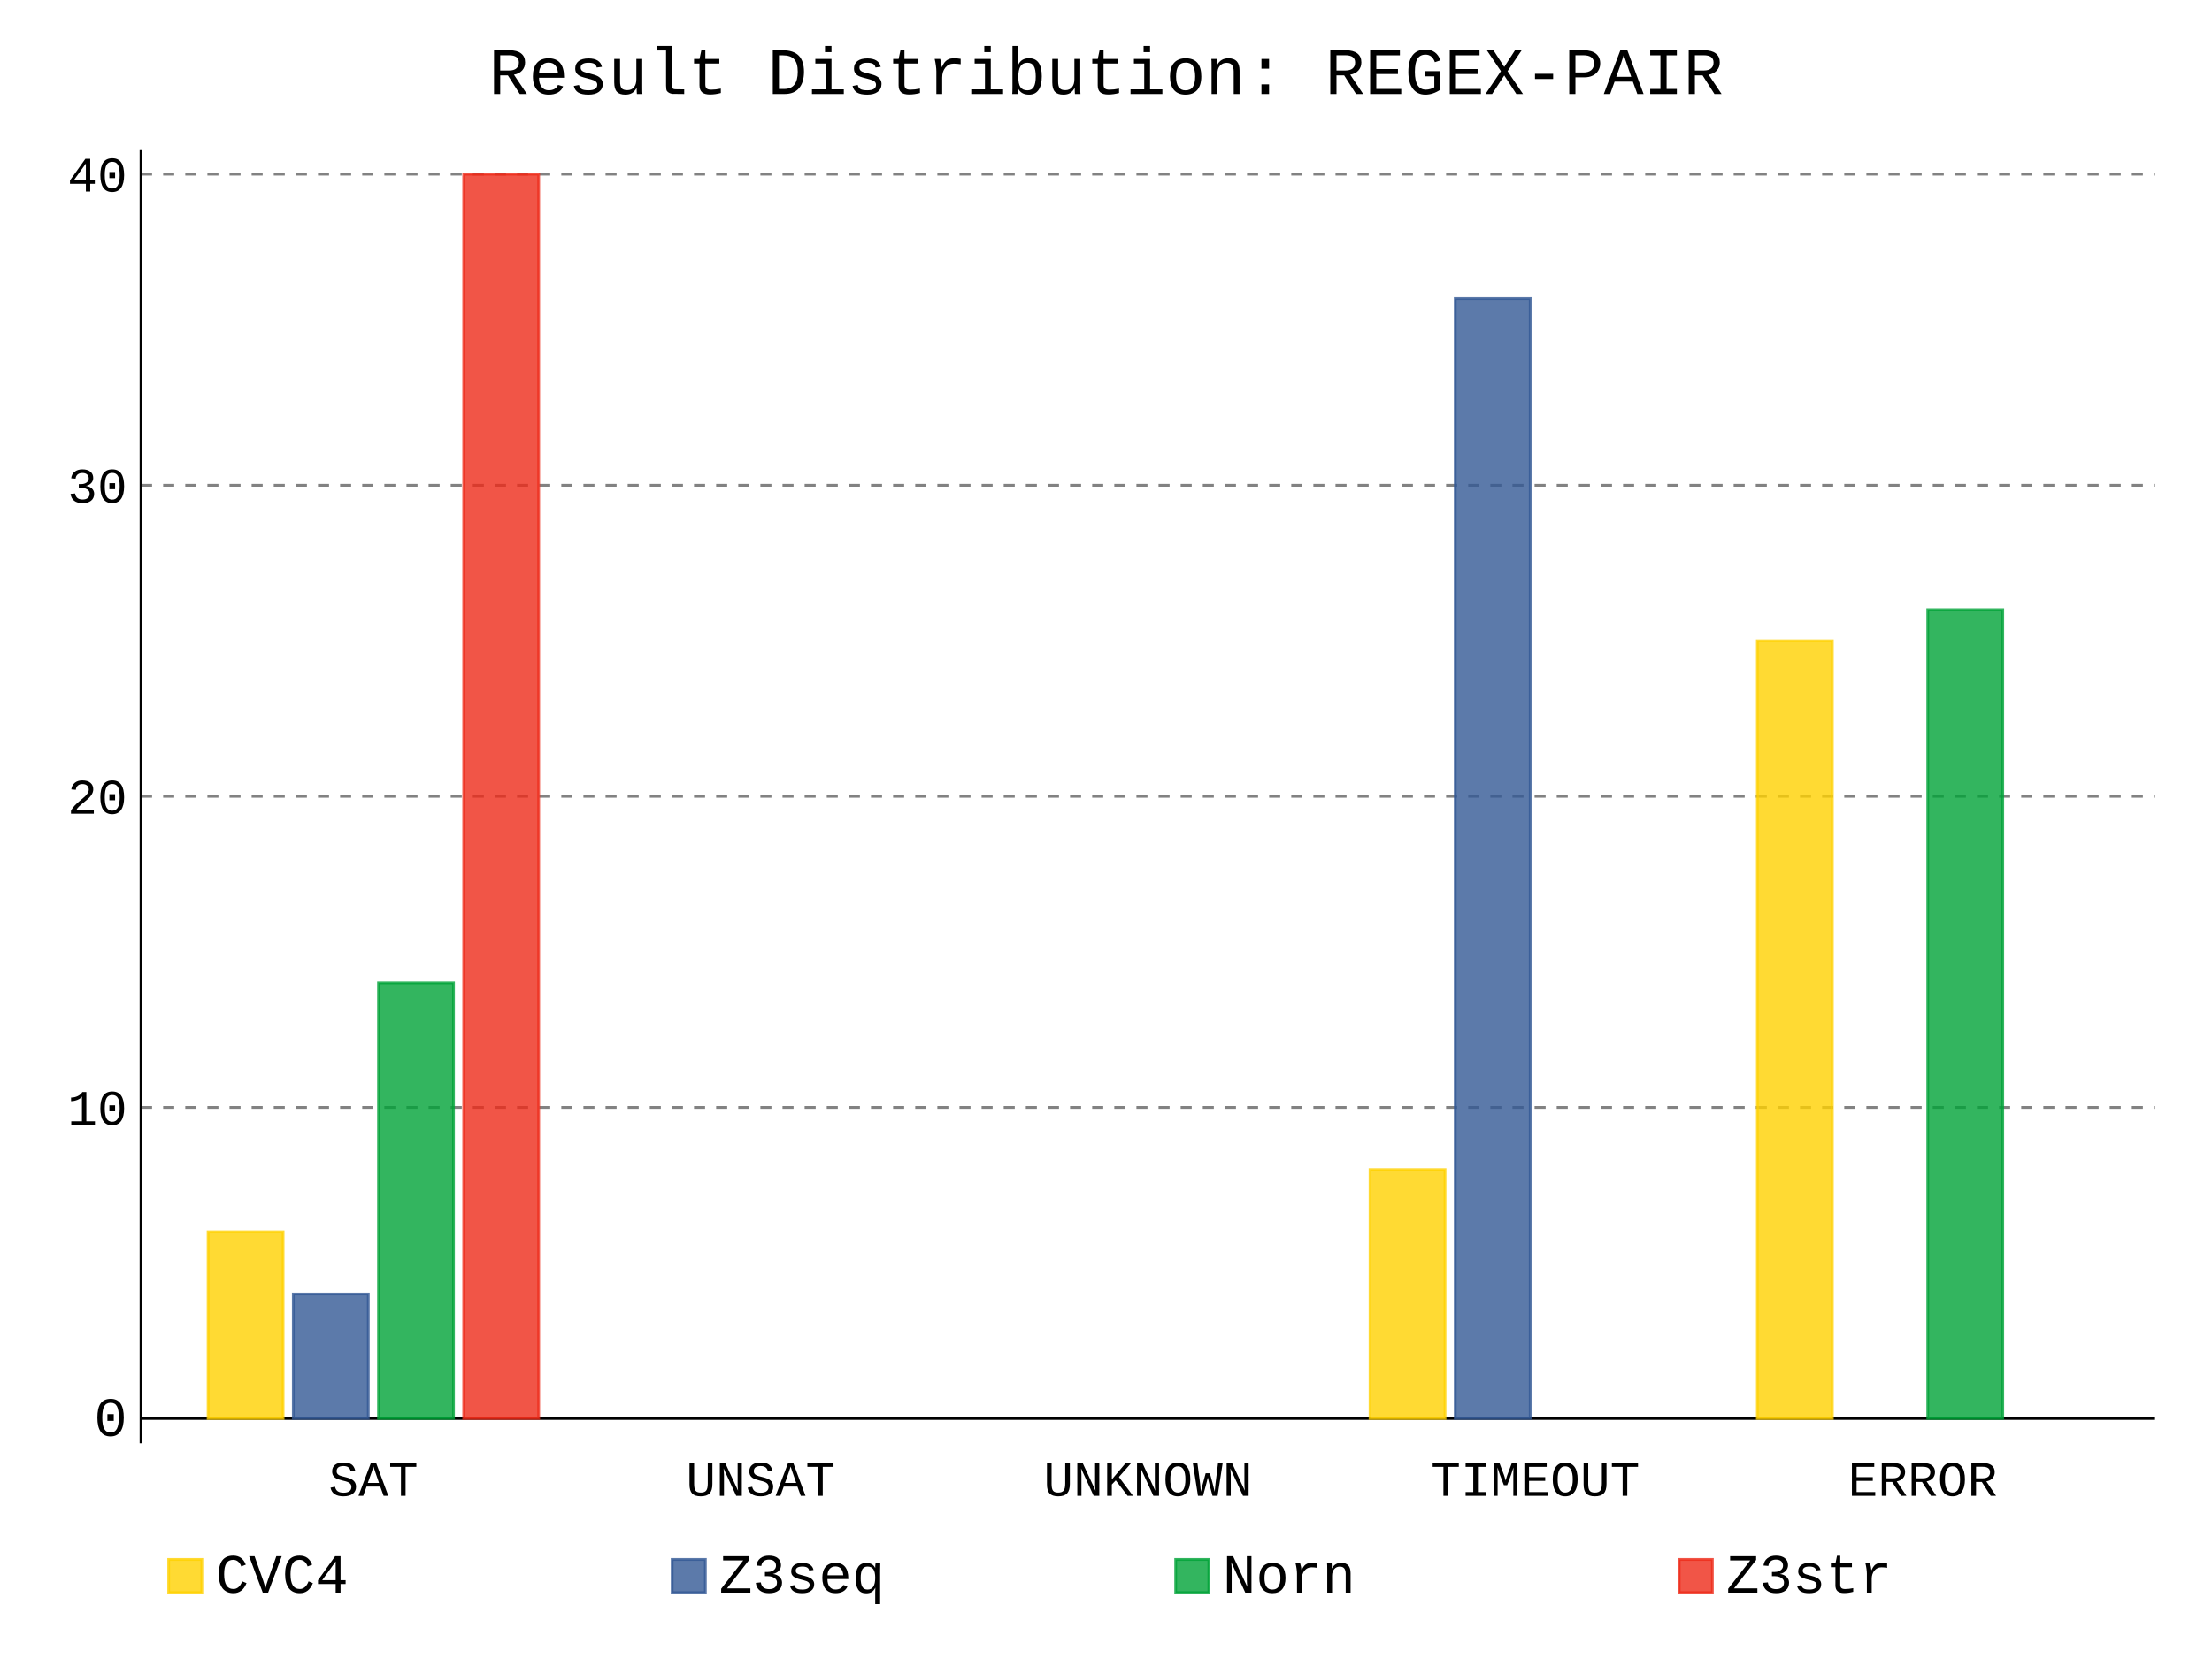
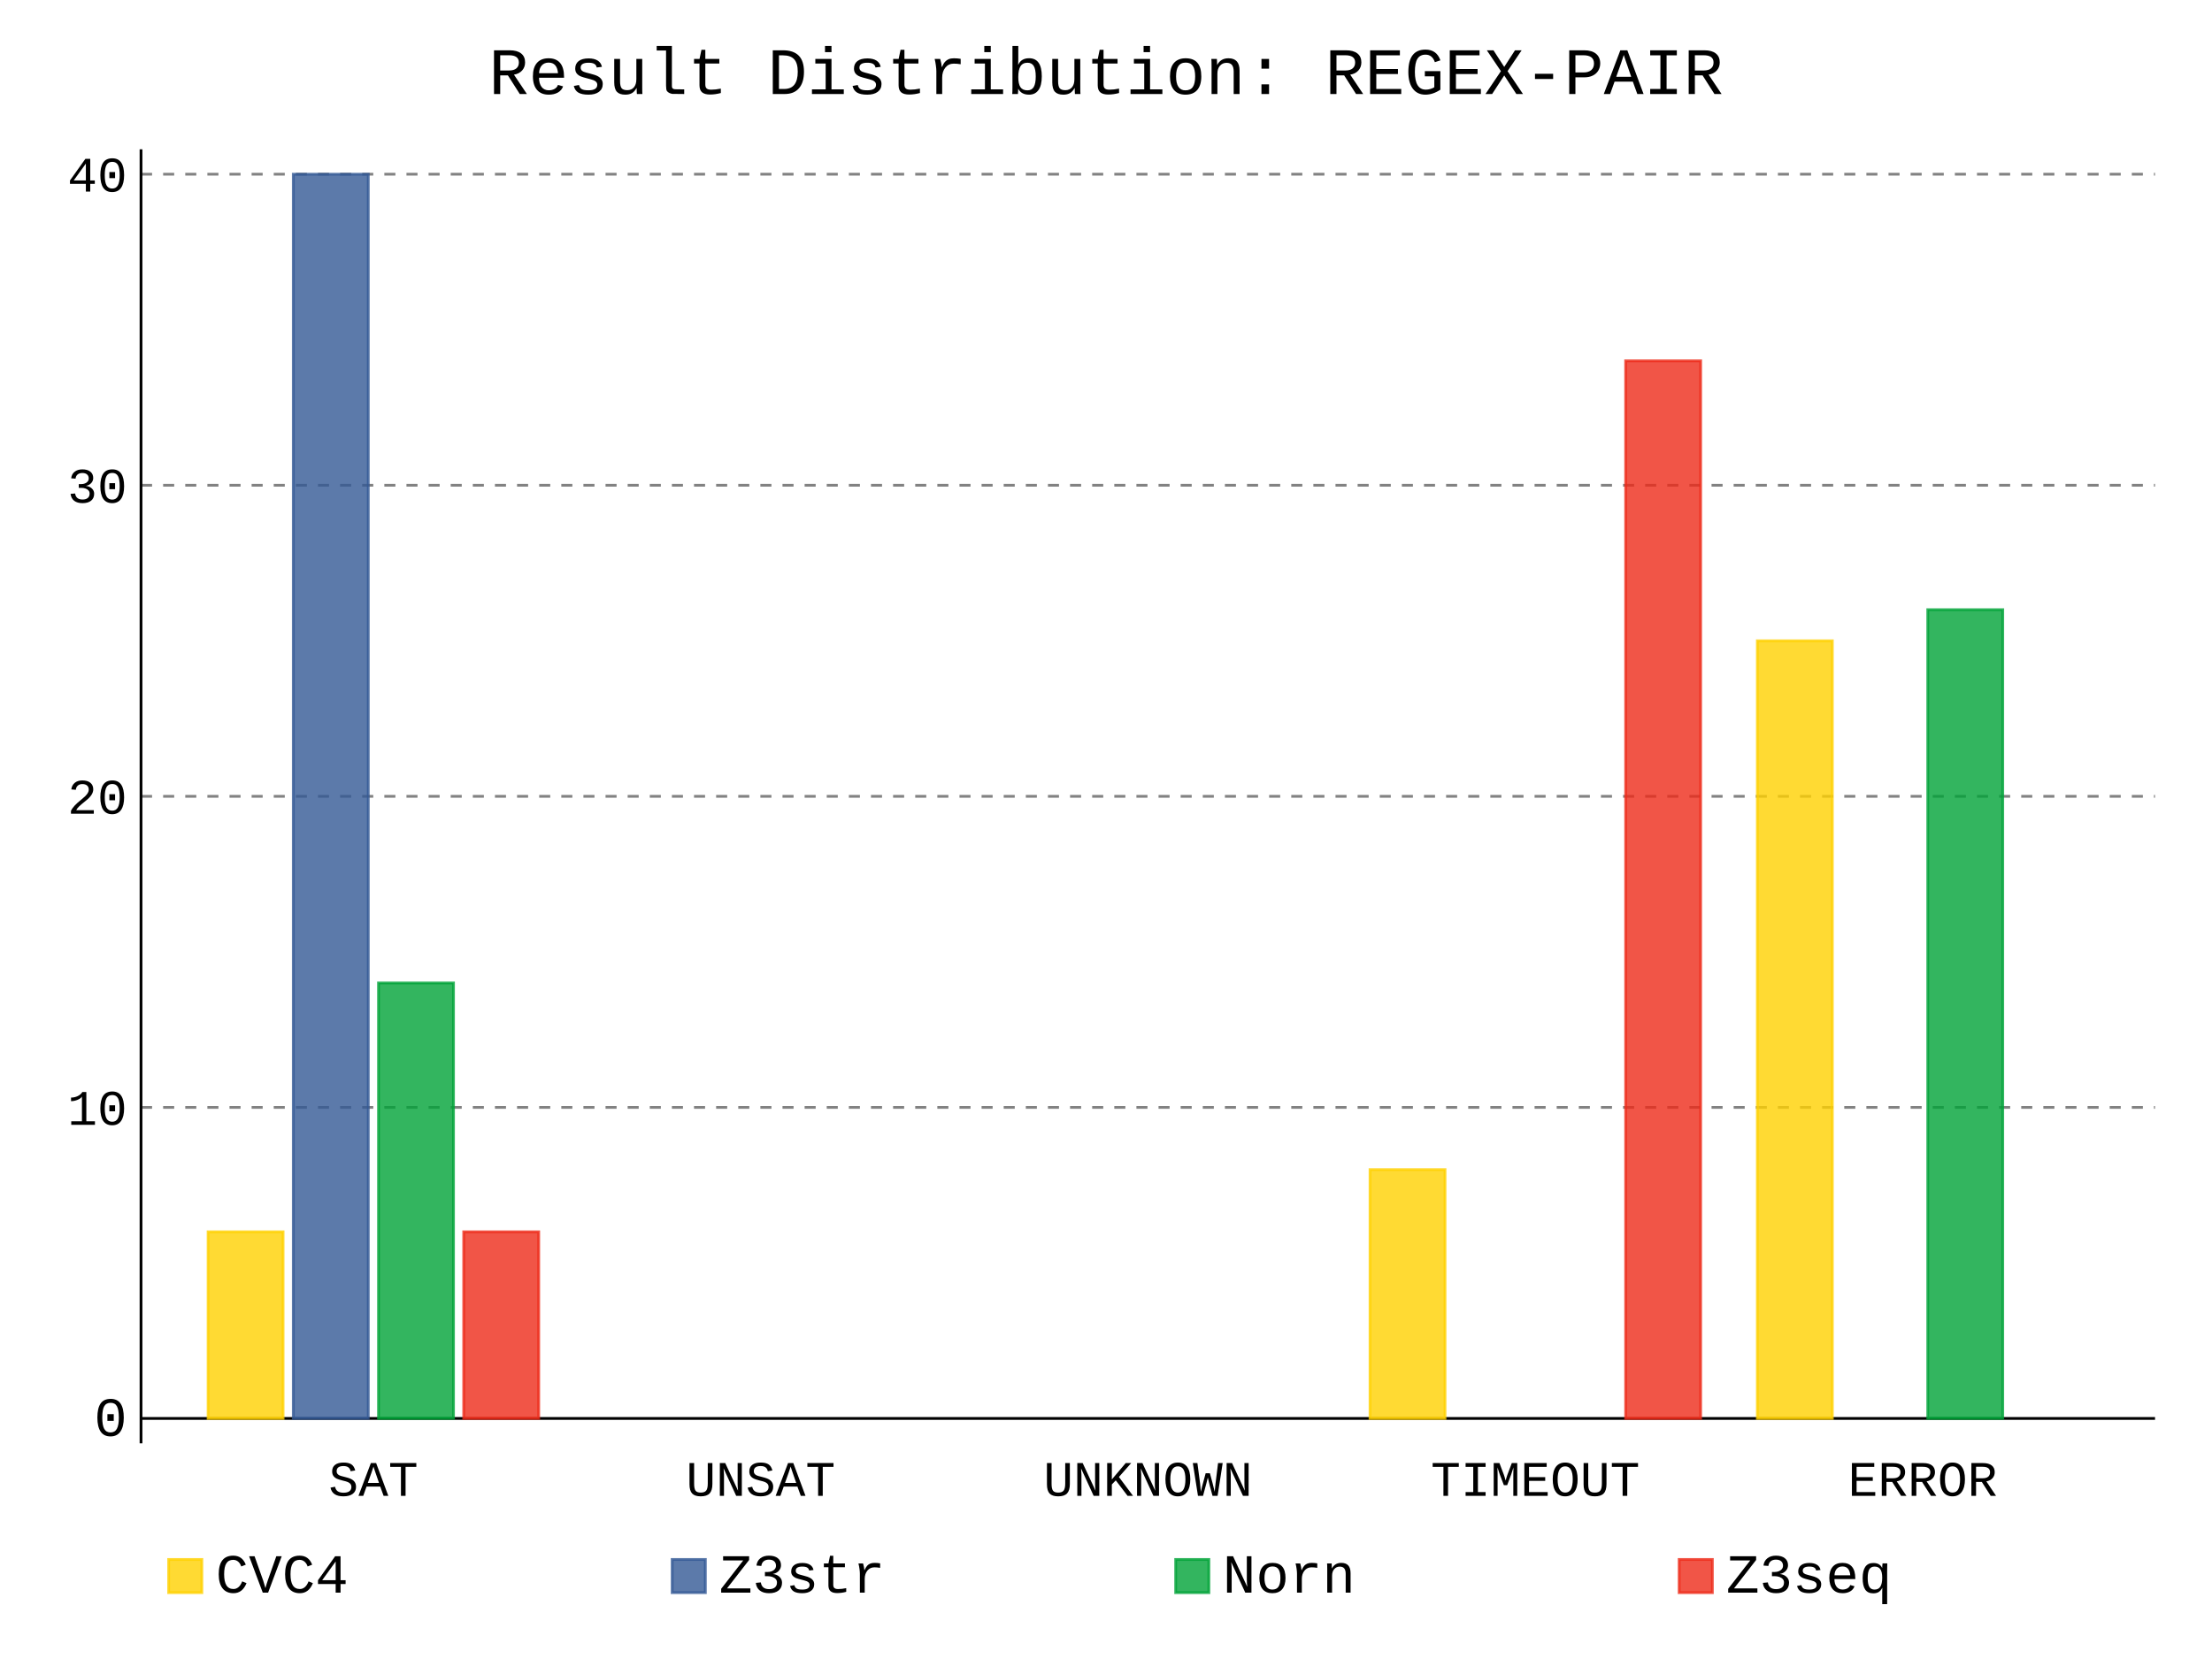
- <svg xmlns="http://www.w3.org/2000/svg" id="chart-c25efb6e-956b-4ce7-bb6e-ae65a8109711" class="pygal-chart" viewBox="0 0 800 600">
+ <svg xmlns="http://www.w3.org/2000/svg" id="chart-9fdc6412-c07b-40eb-9df8-2861e3214096" class="pygal-chart" viewBox="0 0 800 600">
  <defs>
-     <style type="text/css">#chart-c25efb6e-956b-4ce7-bb6e-ae65a8109711{-webkit-user-select:none;-webkit-font-smoothing:antialiased;font-family:Consolas,"Liberation Mono",Menlo,Courier,monospace}#chart-c25efb6e-956b-4ce7-bb6e-ae65a8109711 .title{font-family:Consolas,"Liberation Mono",Menlo,Courier,monospace;font-size:24px}#chart-c25efb6e-956b-4ce7-bb6e-ae65a8109711 .legends .legend text{font-family:Consolas,"Liberation Mono",Menlo,Courier,monospace;font-size:20px}#chart-c25efb6e-956b-4ce7-bb6e-ae65a8109711 .axis text{font-family:Consolas,"Liberation Mono",Menlo,Courier,monospace;font-size:18px}#chart-c25efb6e-956b-4ce7-bb6e-ae65a8109711 .axis text.major{font-family:Consolas,"Liberation Mono",Menlo,Courier,monospace;font-size:20px}#chart-c25efb6e-956b-4ce7-bb6e-ae65a8109711 .text-overlay text.value{font-family:Consolas,"Liberation Mono",Menlo,Courier,monospace;font-size:22px}#chart-c25efb6e-956b-4ce7-bb6e-ae65a8109711 .text-overlay text.label{font-family:Consolas,"Liberation Mono",Menlo,Courier,monospace;font-size:20px}#chart-c25efb6e-956b-4ce7-bb6e-ae65a8109711 .tooltip{font-family:Consolas,"Liberation Mono",Menlo,Courier,monospace;font-size:20px}#chart-c25efb6e-956b-4ce7-bb6e-ae65a8109711 text.no_data{font-family:Consolas,"Liberation Mono",Menlo,Courier,monospace;font-size:64px}
- #chart-c25efb6e-956b-4ce7-bb6e-ae65a8109711{background-color:#FFFFFF}#chart-c25efb6e-956b-4ce7-bb6e-ae65a8109711 path,#chart-c25efb6e-956b-4ce7-bb6e-ae65a8109711 line,#chart-c25efb6e-956b-4ce7-bb6e-ae65a8109711 rect,#chart-c25efb6e-956b-4ce7-bb6e-ae65a8109711 circle{-webkit-transition:100ms;-moz-transition:100ms;transition:100ms}#chart-c25efb6e-956b-4ce7-bb6e-ae65a8109711 .graph &gt; .background{fill:#FFFFFF}#chart-c25efb6e-956b-4ce7-bb6e-ae65a8109711 .plot &gt; .background{fill:#FFFFFF}#chart-c25efb6e-956b-4ce7-bb6e-ae65a8109711 .graph{fill:#000000}#chart-c25efb6e-956b-4ce7-bb6e-ae65a8109711 text.no_data{fill:#000000}#chart-c25efb6e-956b-4ce7-bb6e-ae65a8109711 .title{fill:#000000}#chart-c25efb6e-956b-4ce7-bb6e-ae65a8109711 .legends .legend text{fill:#000000}#chart-c25efb6e-956b-4ce7-bb6e-ae65a8109711 .legends .legend:hover text{fill:#000000}#chart-c25efb6e-956b-4ce7-bb6e-ae65a8109711 .axis .line{stroke:#000000}#chart-c25efb6e-956b-4ce7-bb6e-ae65a8109711 .axis .guide.line{stroke:#828282}#chart-c25efb6e-956b-4ce7-bb6e-ae65a8109711 .axis .major.line{stroke:#000000}#chart-c25efb6e-956b-4ce7-bb6e-ae65a8109711 .axis text.major{fill:#000000}#chart-c25efb6e-956b-4ce7-bb6e-ae65a8109711 .axis.y .guides:hover .guide.line,#chart-c25efb6e-956b-4ce7-bb6e-ae65a8109711 .line-graph .axis.x .guides:hover .guide.line,#chart-c25efb6e-956b-4ce7-bb6e-ae65a8109711 .stackedline-graph .axis.x .guides:hover .guide.line,#chart-c25efb6e-956b-4ce7-bb6e-ae65a8109711 .xy-graph .axis.x .guides:hover .guide.line{stroke:#000000}#chart-c25efb6e-956b-4ce7-bb6e-ae65a8109711 .axis .guides:hover text{fill:#000000}#chart-c25efb6e-956b-4ce7-bb6e-ae65a8109711 .reactive{fill-opacity:.8;stroke-opacity:.8}#chart-c25efb6e-956b-4ce7-bb6e-ae65a8109711 .ci{stroke:#000000}#chart-c25efb6e-956b-4ce7-bb6e-ae65a8109711 .reactive.active,#chart-c25efb6e-956b-4ce7-bb6e-ae65a8109711 .active .reactive{fill-opacity:.9;stroke-opacity:.9;stroke-width:4}#chart-c25efb6e-956b-4ce7-bb6e-ae65a8109711 .ci .reactive.active{stroke-width:1.5}#chart-c25efb6e-956b-4ce7-bb6e-ae65a8109711 .series text{fill:#000000}#chart-c25efb6e-956b-4ce7-bb6e-ae65a8109711 .tooltip rect{fill:#FFFFFF;stroke:#000000;-webkit-transition:opacity 100ms;-moz-transition:opacity 100ms;transition:opacity 100ms}#chart-c25efb6e-956b-4ce7-bb6e-ae65a8109711 .tooltip .label{fill:#000000}#chart-c25efb6e-956b-4ce7-bb6e-ae65a8109711 .tooltip .label{fill:#000000}#chart-c25efb6e-956b-4ce7-bb6e-ae65a8109711 .tooltip .legend{font-size:.8em;fill:#828282}#chart-c25efb6e-956b-4ce7-bb6e-ae65a8109711 .tooltip .x_label{font-size:.6em;fill:#000000}#chart-c25efb6e-956b-4ce7-bb6e-ae65a8109711 .tooltip .xlink{font-size:.5em;text-decoration:underline}#chart-c25efb6e-956b-4ce7-bb6e-ae65a8109711 .tooltip .value{font-size:1.5em}#chart-c25efb6e-956b-4ce7-bb6e-ae65a8109711 .bound{font-size:.5em}#chart-c25efb6e-956b-4ce7-bb6e-ae65a8109711 .max-value{font-size:.75em;fill:#828282}#chart-c25efb6e-956b-4ce7-bb6e-ae65a8109711 .map-element{fill:#FFFFFF;stroke:#828282 !important}#chart-c25efb6e-956b-4ce7-bb6e-ae65a8109711 .map-element .reactive{fill-opacity:inherit;stroke-opacity:inherit}#chart-c25efb6e-956b-4ce7-bb6e-ae65a8109711 .color-0,#chart-c25efb6e-956b-4ce7-bb6e-ae65a8109711 .color-0 a:visited{stroke:#FFD000;fill:#FFD000}#chart-c25efb6e-956b-4ce7-bb6e-ae65a8109711 .color-1,#chart-c25efb6e-956b-4ce7-bb6e-ae65a8109711 .color-1 a:visited{stroke:#345995;fill:#345995}#chart-c25efb6e-956b-4ce7-bb6e-ae65a8109711 .color-2,#chart-c25efb6e-956b-4ce7-bb6e-ae65a8109711 .color-2 a:visited{stroke:#01A337;fill:#01A337}#chart-c25efb6e-956b-4ce7-bb6e-ae65a8109711 .color-3,#chart-c25efb6e-956b-4ce7-bb6e-ae65a8109711 .color-3 a:visited{stroke:#ED2B1A;fill:#ED2B1A}#chart-c25efb6e-956b-4ce7-bb6e-ae65a8109711 .text-overlay .color-0 text{fill:black}#chart-c25efb6e-956b-4ce7-bb6e-ae65a8109711 .text-overlay .color-1 text{fill:black}#chart-c25efb6e-956b-4ce7-bb6e-ae65a8109711 .text-overlay .color-2 text{fill:black}#chart-c25efb6e-956b-4ce7-bb6e-ae65a8109711 .text-overlay .color-3 text{fill:black}
- #chart-c25efb6e-956b-4ce7-bb6e-ae65a8109711 text.no_data{text-anchor:middle}#chart-c25efb6e-956b-4ce7-bb6e-ae65a8109711 .guide.line{fill:none}#chart-c25efb6e-956b-4ce7-bb6e-ae65a8109711 .centered{text-anchor:middle}#chart-c25efb6e-956b-4ce7-bb6e-ae65a8109711 .title{text-anchor:middle}#chart-c25efb6e-956b-4ce7-bb6e-ae65a8109711 .legends .legend text{fill-opacity:1}#chart-c25efb6e-956b-4ce7-bb6e-ae65a8109711 .axis.x text{text-anchor:middle}#chart-c25efb6e-956b-4ce7-bb6e-ae65a8109711 .axis.x:not(.web) text[transform]{text-anchor:start}#chart-c25efb6e-956b-4ce7-bb6e-ae65a8109711 .axis.x:not(.web) text[transform].backwards{text-anchor:end}#chart-c25efb6e-956b-4ce7-bb6e-ae65a8109711 .axis.y text{text-anchor:end}#chart-c25efb6e-956b-4ce7-bb6e-ae65a8109711 .axis.y text[transform].backwards{text-anchor:start}#chart-c25efb6e-956b-4ce7-bb6e-ae65a8109711 .axis.y2 text{text-anchor:start}#chart-c25efb6e-956b-4ce7-bb6e-ae65a8109711 .axis.y2 text[transform].backwards{text-anchor:end}#chart-c25efb6e-956b-4ce7-bb6e-ae65a8109711 .axis .guide.line{stroke-dasharray:4,4}#chart-c25efb6e-956b-4ce7-bb6e-ae65a8109711 .axis .major.guide.line{stroke-dasharray:6,6}#chart-c25efb6e-956b-4ce7-bb6e-ae65a8109711 .horizontal .axis.y .guide.line,#chart-c25efb6e-956b-4ce7-bb6e-ae65a8109711 .horizontal .axis.y2 .guide.line,#chart-c25efb6e-956b-4ce7-bb6e-ae65a8109711 .vertical .axis.x .guide.line{opacity:0}#chart-c25efb6e-956b-4ce7-bb6e-ae65a8109711 .horizontal .axis.always_show .guide.line,#chart-c25efb6e-956b-4ce7-bb6e-ae65a8109711 .vertical .axis.always_show .guide.line{opacity:1 !important}#chart-c25efb6e-956b-4ce7-bb6e-ae65a8109711 .axis.y .guides:hover .guide.line,#chart-c25efb6e-956b-4ce7-bb6e-ae65a8109711 .axis.y2 .guides:hover .guide.line,#chart-c25efb6e-956b-4ce7-bb6e-ae65a8109711 .axis.x .guides:hover .guide.line{opacity:1}#chart-c25efb6e-956b-4ce7-bb6e-ae65a8109711 .axis .guides:hover text{opacity:1}#chart-c25efb6e-956b-4ce7-bb6e-ae65a8109711 .nofill{fill:none}#chart-c25efb6e-956b-4ce7-bb6e-ae65a8109711 .subtle-fill{fill-opacity:.2}#chart-c25efb6e-956b-4ce7-bb6e-ae65a8109711 .dot{stroke-width:1px;fill-opacity:1}#chart-c25efb6e-956b-4ce7-bb6e-ae65a8109711 .dot.active{stroke-width:5px}#chart-c25efb6e-956b-4ce7-bb6e-ae65a8109711 .dot.negative{fill:transparent}#chart-c25efb6e-956b-4ce7-bb6e-ae65a8109711 text,#chart-c25efb6e-956b-4ce7-bb6e-ae65a8109711 tspan{stroke:none !important}#chart-c25efb6e-956b-4ce7-bb6e-ae65a8109711 .series text.active{opacity:1}#chart-c25efb6e-956b-4ce7-bb6e-ae65a8109711 .tooltip rect{fill-opacity:.95;stroke-width:.5}#chart-c25efb6e-956b-4ce7-bb6e-ae65a8109711 .tooltip text{fill-opacity:1}#chart-c25efb6e-956b-4ce7-bb6e-ae65a8109711 .showable{visibility:hidden}#chart-c25efb6e-956b-4ce7-bb6e-ae65a8109711 .showable.shown{visibility:visible}#chart-c25efb6e-956b-4ce7-bb6e-ae65a8109711 .gauge-background{fill:rgba(229,229,229,1);stroke:none}#chart-c25efb6e-956b-4ce7-bb6e-ae65a8109711 .bg-lines{stroke:#FFFFFF;stroke-width:2px}</style>
+     <style type="text/css">#chart-9fdc6412-c07b-40eb-9df8-2861e3214096{-webkit-user-select:none;-webkit-font-smoothing:antialiased;font-family:Consolas,"Liberation Mono",Menlo,Courier,monospace}#chart-9fdc6412-c07b-40eb-9df8-2861e3214096 .title{font-family:Consolas,"Liberation Mono",Menlo,Courier,monospace;font-size:24px}#chart-9fdc6412-c07b-40eb-9df8-2861e3214096 .legends .legend text{font-family:Consolas,"Liberation Mono",Menlo,Courier,monospace;font-size:20px}#chart-9fdc6412-c07b-40eb-9df8-2861e3214096 .axis text{font-family:Consolas,"Liberation Mono",Menlo,Courier,monospace;font-size:18px}#chart-9fdc6412-c07b-40eb-9df8-2861e3214096 .axis text.major{font-family:Consolas,"Liberation Mono",Menlo,Courier,monospace;font-size:20px}#chart-9fdc6412-c07b-40eb-9df8-2861e3214096 .text-overlay text.value{font-family:Consolas,"Liberation Mono",Menlo,Courier,monospace;font-size:22px}#chart-9fdc6412-c07b-40eb-9df8-2861e3214096 .text-overlay text.label{font-family:Consolas,"Liberation Mono",Menlo,Courier,monospace;font-size:20px}#chart-9fdc6412-c07b-40eb-9df8-2861e3214096 .tooltip{font-family:Consolas,"Liberation Mono",Menlo,Courier,monospace;font-size:20px}#chart-9fdc6412-c07b-40eb-9df8-2861e3214096 text.no_data{font-family:Consolas,"Liberation Mono",Menlo,Courier,monospace;font-size:64px}
+ #chart-9fdc6412-c07b-40eb-9df8-2861e3214096{background-color:#FFFFFF}#chart-9fdc6412-c07b-40eb-9df8-2861e3214096 path,#chart-9fdc6412-c07b-40eb-9df8-2861e3214096 line,#chart-9fdc6412-c07b-40eb-9df8-2861e3214096 rect,#chart-9fdc6412-c07b-40eb-9df8-2861e3214096 circle{-webkit-transition:100ms;-moz-transition:100ms;transition:100ms}#chart-9fdc6412-c07b-40eb-9df8-2861e3214096 .graph &gt; .background{fill:#FFFFFF}#chart-9fdc6412-c07b-40eb-9df8-2861e3214096 .plot &gt; .background{fill:#FFFFFF}#chart-9fdc6412-c07b-40eb-9df8-2861e3214096 .graph{fill:#000000}#chart-9fdc6412-c07b-40eb-9df8-2861e3214096 text.no_data{fill:#000000}#chart-9fdc6412-c07b-40eb-9df8-2861e3214096 .title{fill:#000000}#chart-9fdc6412-c07b-40eb-9df8-2861e3214096 .legends .legend text{fill:#000000}#chart-9fdc6412-c07b-40eb-9df8-2861e3214096 .legends .legend:hover text{fill:#000000}#chart-9fdc6412-c07b-40eb-9df8-2861e3214096 .axis .line{stroke:#000000}#chart-9fdc6412-c07b-40eb-9df8-2861e3214096 .axis .guide.line{stroke:#828282}#chart-9fdc6412-c07b-40eb-9df8-2861e3214096 .axis .major.line{stroke:#000000}#chart-9fdc6412-c07b-40eb-9df8-2861e3214096 .axis text.major{fill:#000000}#chart-9fdc6412-c07b-40eb-9df8-2861e3214096 .axis.y .guides:hover .guide.line,#chart-9fdc6412-c07b-40eb-9df8-2861e3214096 .line-graph .axis.x .guides:hover .guide.line,#chart-9fdc6412-c07b-40eb-9df8-2861e3214096 .stackedline-graph .axis.x .guides:hover .guide.line,#chart-9fdc6412-c07b-40eb-9df8-2861e3214096 .xy-graph .axis.x .guides:hover .guide.line{stroke:#000000}#chart-9fdc6412-c07b-40eb-9df8-2861e3214096 .axis .guides:hover text{fill:#000000}#chart-9fdc6412-c07b-40eb-9df8-2861e3214096 .reactive{fill-opacity:.8;stroke-opacity:.8}#chart-9fdc6412-c07b-40eb-9df8-2861e3214096 .ci{stroke:#000000}#chart-9fdc6412-c07b-40eb-9df8-2861e3214096 .reactive.active,#chart-9fdc6412-c07b-40eb-9df8-2861e3214096 .active .reactive{fill-opacity:.9;stroke-opacity:.9;stroke-width:4}#chart-9fdc6412-c07b-40eb-9df8-2861e3214096 .ci .reactive.active{stroke-width:1.5}#chart-9fdc6412-c07b-40eb-9df8-2861e3214096 .series text{fill:#000000}#chart-9fdc6412-c07b-40eb-9df8-2861e3214096 .tooltip rect{fill:#FFFFFF;stroke:#000000;-webkit-transition:opacity 100ms;-moz-transition:opacity 100ms;transition:opacity 100ms}#chart-9fdc6412-c07b-40eb-9df8-2861e3214096 .tooltip .label{fill:#000000}#chart-9fdc6412-c07b-40eb-9df8-2861e3214096 .tooltip .label{fill:#000000}#chart-9fdc6412-c07b-40eb-9df8-2861e3214096 .tooltip .legend{font-size:.8em;fill:#828282}#chart-9fdc6412-c07b-40eb-9df8-2861e3214096 .tooltip .x_label{font-size:.6em;fill:#000000}#chart-9fdc6412-c07b-40eb-9df8-2861e3214096 .tooltip .xlink{font-size:.5em;text-decoration:underline}#chart-9fdc6412-c07b-40eb-9df8-2861e3214096 .tooltip .value{font-size:1.5em}#chart-9fdc6412-c07b-40eb-9df8-2861e3214096 .bound{font-size:.5em}#chart-9fdc6412-c07b-40eb-9df8-2861e3214096 .max-value{font-size:.75em;fill:#828282}#chart-9fdc6412-c07b-40eb-9df8-2861e3214096 .map-element{fill:#FFFFFF;stroke:#828282 !important}#chart-9fdc6412-c07b-40eb-9df8-2861e3214096 .map-element .reactive{fill-opacity:inherit;stroke-opacity:inherit}#chart-9fdc6412-c07b-40eb-9df8-2861e3214096 .color-0,#chart-9fdc6412-c07b-40eb-9df8-2861e3214096 .color-0 a:visited{stroke:#FFD000;fill:#FFD000}#chart-9fdc6412-c07b-40eb-9df8-2861e3214096 .color-1,#chart-9fdc6412-c07b-40eb-9df8-2861e3214096 .color-1 a:visited{stroke:#345995;fill:#345995}#chart-9fdc6412-c07b-40eb-9df8-2861e3214096 .color-2,#chart-9fdc6412-c07b-40eb-9df8-2861e3214096 .color-2 a:visited{stroke:#01A337;fill:#01A337}#chart-9fdc6412-c07b-40eb-9df8-2861e3214096 .color-3,#chart-9fdc6412-c07b-40eb-9df8-2861e3214096 .color-3 a:visited{stroke:#ED2B1A;fill:#ED2B1A}#chart-9fdc6412-c07b-40eb-9df8-2861e3214096 .text-overlay .color-0 text{fill:black}#chart-9fdc6412-c07b-40eb-9df8-2861e3214096 .text-overlay .color-1 text{fill:black}#chart-9fdc6412-c07b-40eb-9df8-2861e3214096 .text-overlay .color-2 text{fill:black}#chart-9fdc6412-c07b-40eb-9df8-2861e3214096 .text-overlay .color-3 text{fill:black}
+ #chart-9fdc6412-c07b-40eb-9df8-2861e3214096 text.no_data{text-anchor:middle}#chart-9fdc6412-c07b-40eb-9df8-2861e3214096 .guide.line{fill:none}#chart-9fdc6412-c07b-40eb-9df8-2861e3214096 .centered{text-anchor:middle}#chart-9fdc6412-c07b-40eb-9df8-2861e3214096 .title{text-anchor:middle}#chart-9fdc6412-c07b-40eb-9df8-2861e3214096 .legends .legend text{fill-opacity:1}#chart-9fdc6412-c07b-40eb-9df8-2861e3214096 .axis.x text{text-anchor:middle}#chart-9fdc6412-c07b-40eb-9df8-2861e3214096 .axis.x:not(.web) text[transform]{text-anchor:start}#chart-9fdc6412-c07b-40eb-9df8-2861e3214096 .axis.x:not(.web) text[transform].backwards{text-anchor:end}#chart-9fdc6412-c07b-40eb-9df8-2861e3214096 .axis.y text{text-anchor:end}#chart-9fdc6412-c07b-40eb-9df8-2861e3214096 .axis.y text[transform].backwards{text-anchor:start}#chart-9fdc6412-c07b-40eb-9df8-2861e3214096 .axis.y2 text{text-anchor:start}#chart-9fdc6412-c07b-40eb-9df8-2861e3214096 .axis.y2 text[transform].backwards{text-anchor:end}#chart-9fdc6412-c07b-40eb-9df8-2861e3214096 .axis .guide.line{stroke-dasharray:4,4}#chart-9fdc6412-c07b-40eb-9df8-2861e3214096 .axis .major.guide.line{stroke-dasharray:6,6}#chart-9fdc6412-c07b-40eb-9df8-2861e3214096 .horizontal .axis.y .guide.line,#chart-9fdc6412-c07b-40eb-9df8-2861e3214096 .horizontal .axis.y2 .guide.line,#chart-9fdc6412-c07b-40eb-9df8-2861e3214096 .vertical .axis.x .guide.line{opacity:0}#chart-9fdc6412-c07b-40eb-9df8-2861e3214096 .horizontal .axis.always_show .guide.line,#chart-9fdc6412-c07b-40eb-9df8-2861e3214096 .vertical .axis.always_show .guide.line{opacity:1 !important}#chart-9fdc6412-c07b-40eb-9df8-2861e3214096 .axis.y .guides:hover .guide.line,#chart-9fdc6412-c07b-40eb-9df8-2861e3214096 .axis.y2 .guides:hover .guide.line,#chart-9fdc6412-c07b-40eb-9df8-2861e3214096 .axis.x .guides:hover .guide.line{opacity:1}#chart-9fdc6412-c07b-40eb-9df8-2861e3214096 .axis .guides:hover text{opacity:1}#chart-9fdc6412-c07b-40eb-9df8-2861e3214096 .nofill{fill:none}#chart-9fdc6412-c07b-40eb-9df8-2861e3214096 .subtle-fill{fill-opacity:.2}#chart-9fdc6412-c07b-40eb-9df8-2861e3214096 .dot{stroke-width:1px;fill-opacity:1}#chart-9fdc6412-c07b-40eb-9df8-2861e3214096 .dot.active{stroke-width:5px}#chart-9fdc6412-c07b-40eb-9df8-2861e3214096 .dot.negative{fill:transparent}#chart-9fdc6412-c07b-40eb-9df8-2861e3214096 text,#chart-9fdc6412-c07b-40eb-9df8-2861e3214096 tspan{stroke:none !important}#chart-9fdc6412-c07b-40eb-9df8-2861e3214096 .series text.active{opacity:1}#chart-9fdc6412-c07b-40eb-9df8-2861e3214096 .tooltip rect{fill-opacity:.95;stroke-width:.5}#chart-9fdc6412-c07b-40eb-9df8-2861e3214096 .tooltip text{fill-opacity:1}#chart-9fdc6412-c07b-40eb-9df8-2861e3214096 .showable{visibility:hidden}#chart-9fdc6412-c07b-40eb-9df8-2861e3214096 .showable.shown{visibility:visible}#chart-9fdc6412-c07b-40eb-9df8-2861e3214096 .gauge-background{fill:rgba(229,229,229,1);stroke:none}#chart-9fdc6412-c07b-40eb-9df8-2861e3214096 .bg-lines{stroke:#FFFFFF;stroke-width:2px}</style>
  </defs>
  <g class="graph bar-graph vertical">
    <rect class="background" height="600" width="800" x="0" y="0" />
    <g class="plot" transform="translate(51, 54)">
      <rect class="background" height="468.0" width="728.4" x="0" y="0" />
      <g class="axis y always_show">
        <g class="guides">
          <path class="axis major line" d="M0 459 h728.4" />
          <text class="major" x="-5" y="465.3">0</text>
        </g>
        <g class="guides">
          <path class="guide line" d="M0 346.5 h728.4" />
          <text class="" x="-5" y="352.8">10</text>
        </g>
        <g class="guides">
          <path class="guide line" d="M0 234 h728.4" />
          <text class="" x="-5" y="240.3">20</text>
        </g>
        <g class="guides">
          <path class="guide line" d="M0 121.5 h728.4" />
          <text class="" x="-5" y="127.8">30</text>
        </g>
        <g class="guides">
          <path class="guide line" d="M0 9 h728.4" />
          <text class="" x="-5" y="15.3">40</text>
        </g>
      </g>
      <g class="axis x">
        <path class="line" d="M0 0 v468" />
        <g class="guides">
          <path class="guide line" d="M84.046 0 v468" />
          <text class="" x="84.046" y="487.0">SAT</text>
        </g>
        <g class="guides">
          <path class="guide line" d="M224.123 0 v468" />
          <text class="" x="224.123" y="487.0">UNSAT</text>
        </g>
        <g class="guides">
          <path class="guide line" d="M364.2 0 v468" />
          <text class="" x="364.2" y="487.0">UNKNOWN</text>
        </g>
        <g class="guides">
          <path class="guide line" d="M504.277 0 v468" />
          <text class="" x="504.277" y="487.0">TIMEOUT</text>
        </g>
        <g class="guides">
          <path class="guide line" d="M644.354 0 v468" />
          <text class="" x="644.354" y="487.0">ERROR</text>
        </g>
      </g>
      <g class="series serie-0 color-0">
        <g class="bars">
          <g class="bar">
            <rect class="rect reactive tooltip-trigger" height="67.5" rx="0" ry="0" width="27.119" x="24.261" y="391.5" />
          </g>
          <g class="bar">
            <rect class="rect reactive tooltip-trigger" height="0.0" rx="0" ry="0" width="27.119" x="164.338" y="459.0" />
          </g>
          <g class="bar">
            <rect class="rect reactive tooltip-trigger" height="0.0" rx="0" ry="0" width="27.119" x="304.415" y="459.0" />
          </g>
          <g class="bar">
            <rect class="rect reactive tooltip-trigger" height="90.0" rx="0" ry="0" width="27.119" x="444.492" y="369.0" />
          </g>
          <g class="bar">
            <rect class="rect reactive tooltip-trigger" height="281.25" rx="0" ry="0" width="27.119" x="584.569" y="177.75" />
          </g>
        </g>
      </g>
      <g class="series serie-1 color-1">
        <g class="bars">
          <g class="bar">
-             <rect class="rect reactive tooltip-trigger" height="45.0" rx="0" ry="0" width="27.119" x="55.078" y="414.0" />
+             <rect class="rect reactive tooltip-trigger" height="450.0" rx="0" ry="0" width="27.119" x="55.078" y="9.0" />
          </g>
          <g class="bar">
            <rect class="rect reactive tooltip-trigger" height="0.0" rx="0" ry="0" width="27.119" x="195.155" y="459.0" />
          </g>
          <g class="bar">
            <rect class="rect reactive tooltip-trigger" height="0.0" rx="0" ry="0" width="27.119" x="335.232" y="459.0" />
          </g>
          <g class="bar">
-             <rect class="rect reactive tooltip-trigger" height="405.0" rx="0" ry="0" width="27.119" x="475.309" y="54.0" />
+             <rect class="rect reactive tooltip-trigger" height="0.0" rx="0" ry="0" width="27.119" x="475.309" y="459.0" />
          </g>
          <g class="bar">
            <rect class="rect reactive tooltip-trigger" height="0.0" rx="0" ry="0" width="27.119" x="615.386" y="459.0" />
          </g>
        </g>
      </g>
      <g class="series serie-2 color-2">
        <g class="bars">
          <g class="bar">
            <rect class="rect reactive tooltip-trigger" height="157.5" rx="0" ry="0" width="27.119" x="85.895" y="301.5" />
          </g>
          <g class="bar">
            <rect class="rect reactive tooltip-trigger" height="0.0" rx="0" ry="0" width="27.119" x="225.972" y="459.0" />
          </g>
          <g class="bar">
            <rect class="rect reactive tooltip-trigger" height="0.0" rx="0" ry="0" width="27.119" x="366.049" y="459.0" />
          </g>
          <g class="bar">
            <rect class="rect reactive tooltip-trigger" height="0.0" rx="0" ry="0" width="27.119" x="506.126" y="459.0" />
          </g>
          <g class="bar">
            <rect class="rect reactive tooltip-trigger" height="292.5" rx="0" ry="0" width="27.119" x="646.203" y="166.5" />
          </g>
        </g>
      </g>
      <g class="series serie-3 color-3">
        <g class="bars">
          <g class="bar">
-             <rect class="rect reactive tooltip-trigger" height="450.0" rx="0" ry="0" width="27.119" x="116.712" y="9.0" />
+             <rect class="rect reactive tooltip-trigger" height="67.5" rx="0" ry="0" width="27.119" x="116.712" y="391.5" />
          </g>
          <g class="bar">
            <rect class="rect reactive tooltip-trigger" height="0.0" rx="0" ry="0" width="27.119" x="256.789" y="459.0" />
          </g>
          <g class="bar">
            <rect class="rect reactive tooltip-trigger" height="0.0" rx="0" ry="0" width="27.119" x="396.866" y="459.0" />
          </g>
          <g class="bar">
-             <rect class="rect reactive tooltip-trigger" height="0.0" rx="0" ry="0" width="27.119" x="536.943" y="459.0" />
+             <rect class="rect reactive tooltip-trigger" height="382.5" rx="0" ry="0" width="27.119" x="536.943" y="76.5" />
          </g>
          <g class="bar">
            <rect class="rect reactive tooltip-trigger" height="0.0" rx="0" ry="0" width="27.119" x="677.02" y="459.0" />
          </g>
        </g>
      </g>
    </g>
    <g class="titles">
      <text class="title plot_title" x="400.0" y="34">Result Distribution: REGEX-PAIR</text>
    </g>
    <g class="plot overlay" transform="translate(51, 54)">
      <g class="series serie-0 color-0" />
      <g class="series serie-1 color-1" />
      <g class="series serie-2 color-2" />
      <g class="series serie-3 color-3" />
    </g>
    <g class="plot text-overlay" transform="translate(51, 54)">
      <g class="series serie-0 color-0" />
      <g class="series serie-1 color-1" />
      <g class="series serie-2 color-2" />
      <g class="series serie-3 color-3" />
    </g>
    <g class="plot tooltip-overlay" transform="translate(51, 54)">
      <g class="tooltip" style="opacity: 0" transform="translate(0 0)">
        <rect class="tooltip-box" height="0" rx="10" ry="10" width="0" />
        <g class="text" />
      </g>
    </g>
    <g class="legends" transform="translate(61, 560)">
      <g class="legend reactive activate-serie" id="activate-serie-0">
        <rect class="color-0 reactive" height="12" width="12" x="0.0" y="4.0" />
        <text x="17.0" y="16.0">CVC4</text>
      </g>
      <g class="legend reactive activate-serie" id="activate-serie-1">
        <rect class="color-1 reactive" height="12" width="12" x="182.1" y="4.0" />
-         <text x="199.1" y="16.0">Z3seq</text>
+         <text x="199.1" y="16.0">Z3str</text>
      </g>
      <g class="legend reactive activate-serie" id="activate-serie-2">
        <rect class="color-2 reactive" height="12" width="12" x="364.2" y="4.0" />
        <text x="381.2" y="16.0">Norn</text>
      </g>
      <g class="legend reactive activate-serie" id="activate-serie-3">
        <rect class="color-3 reactive" height="12" width="12" x="546.3" y="4.0" />
-         <text x="563.3" y="16.0">Z3str</text>
+         <text x="563.3" y="16.0">Z3seq</text>
      </g>
    </g>
  </g>
</svg>
